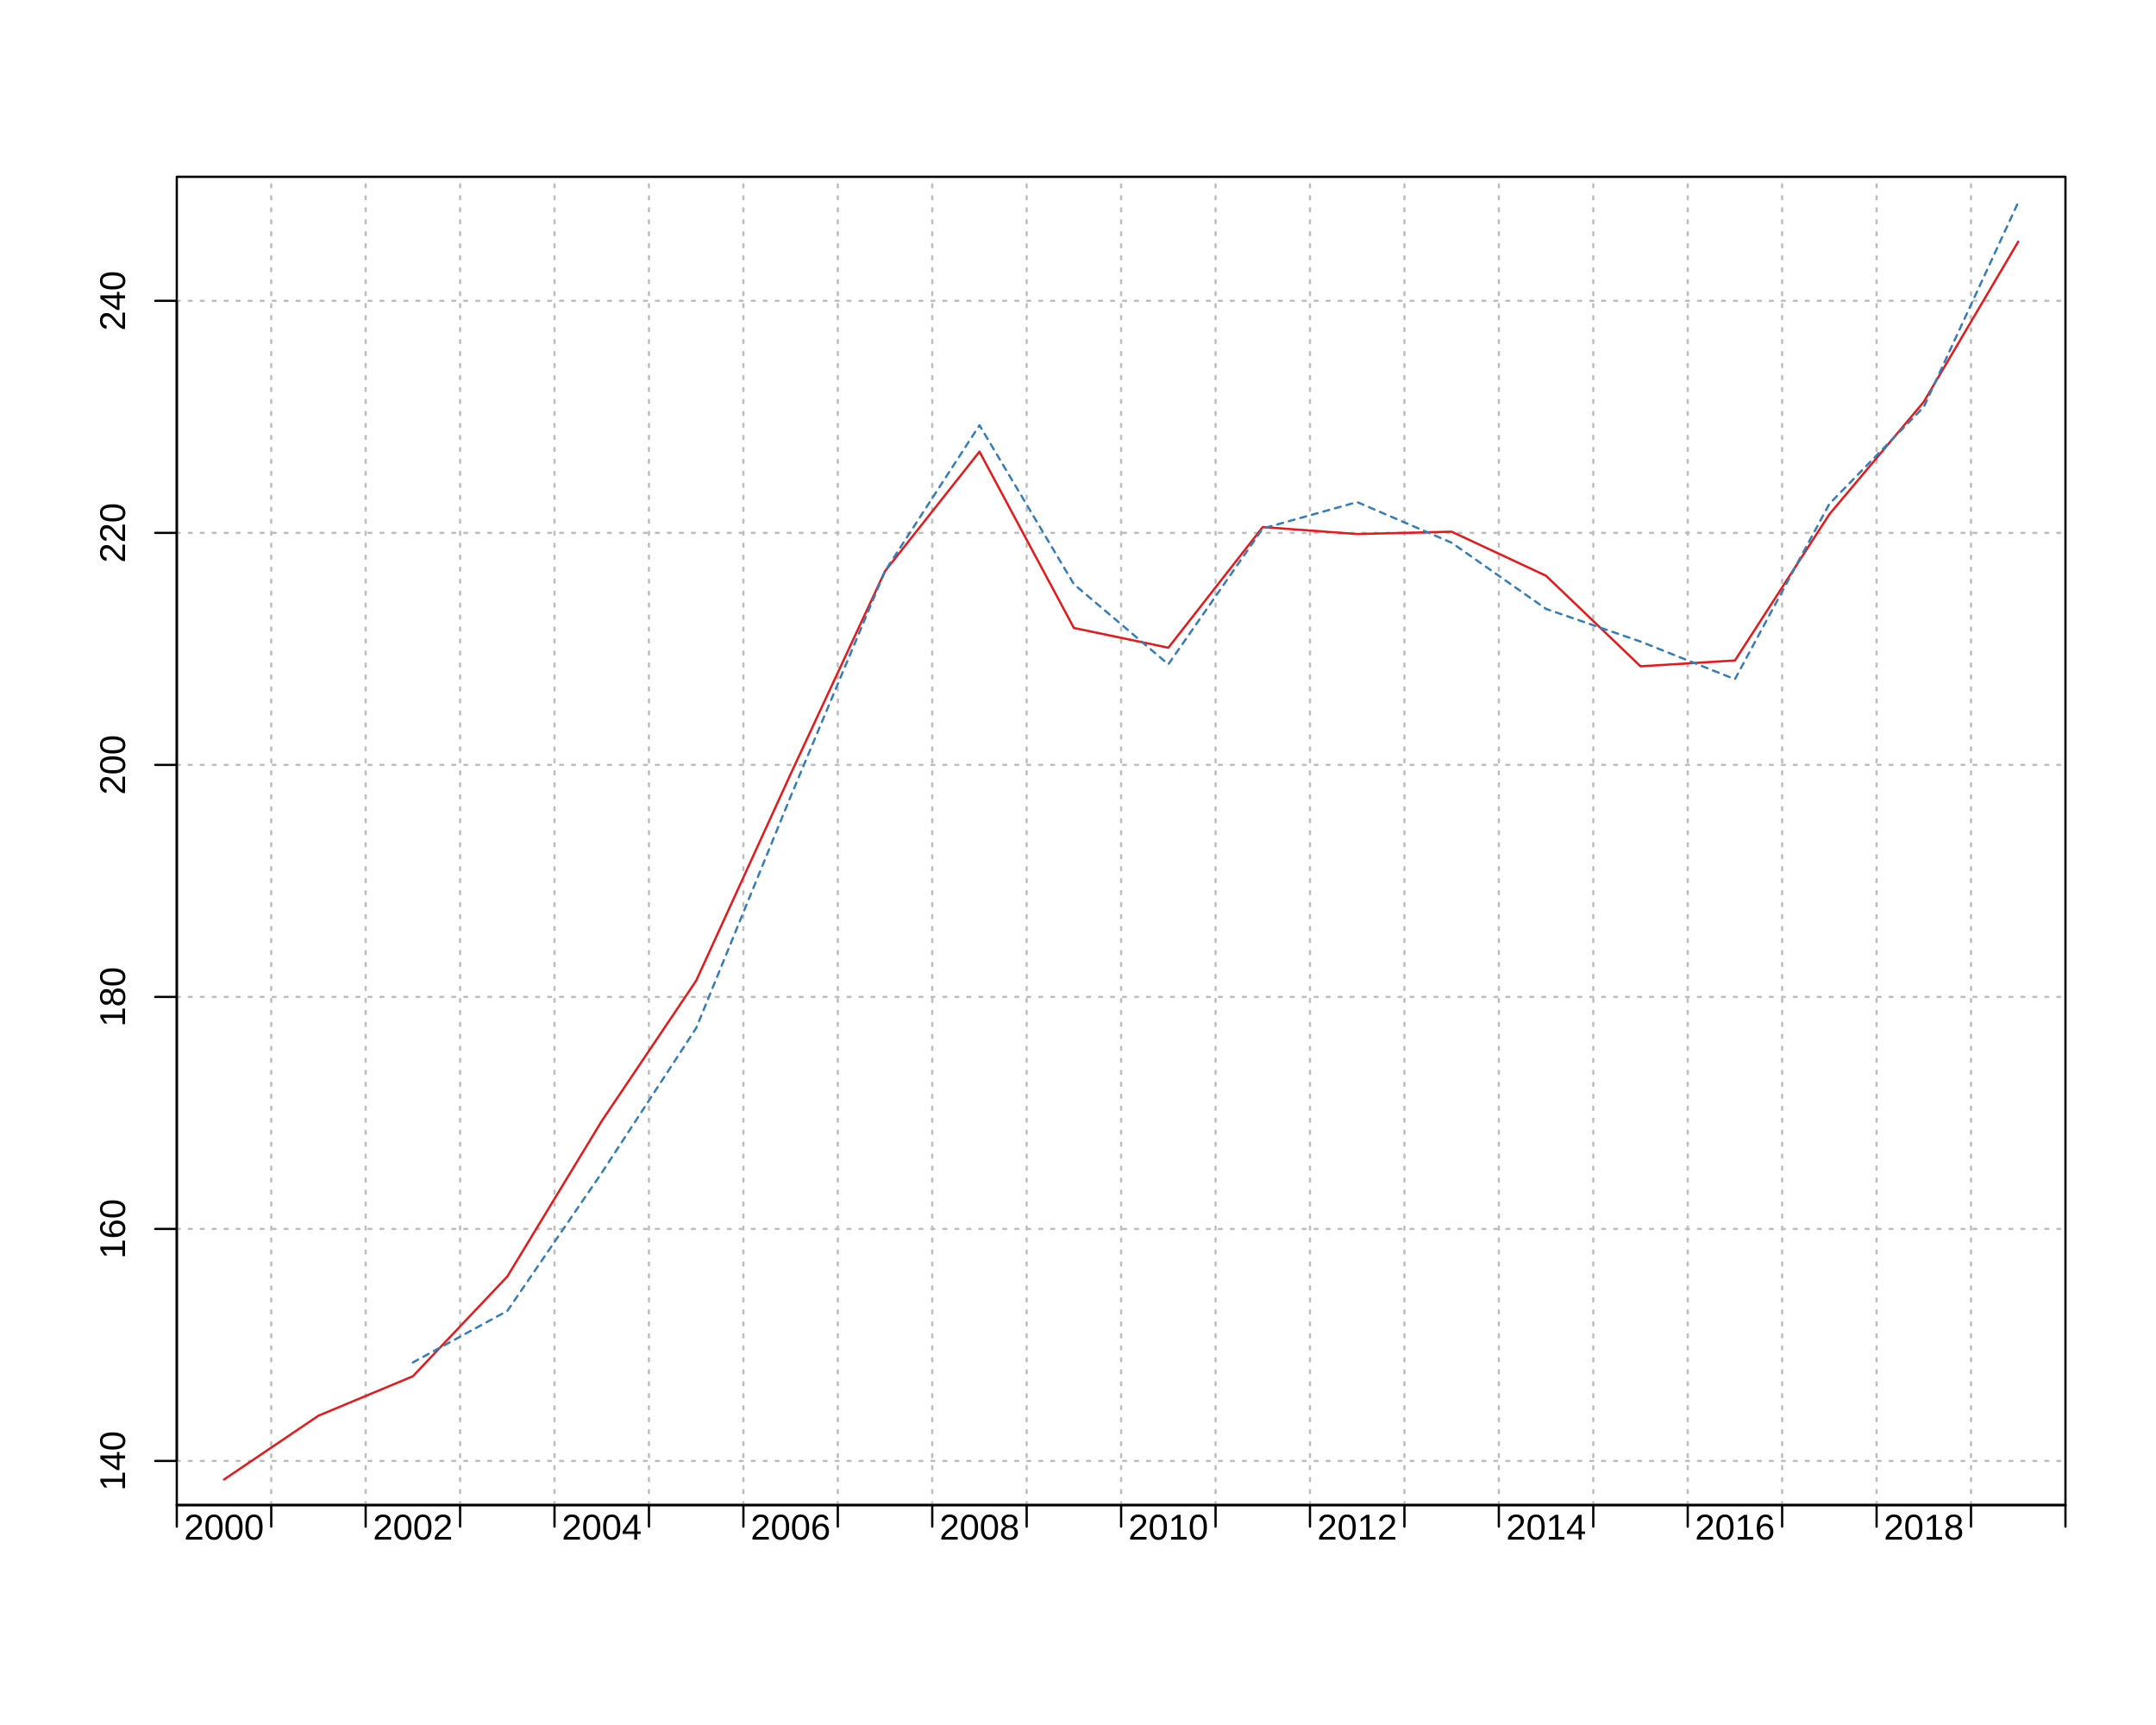
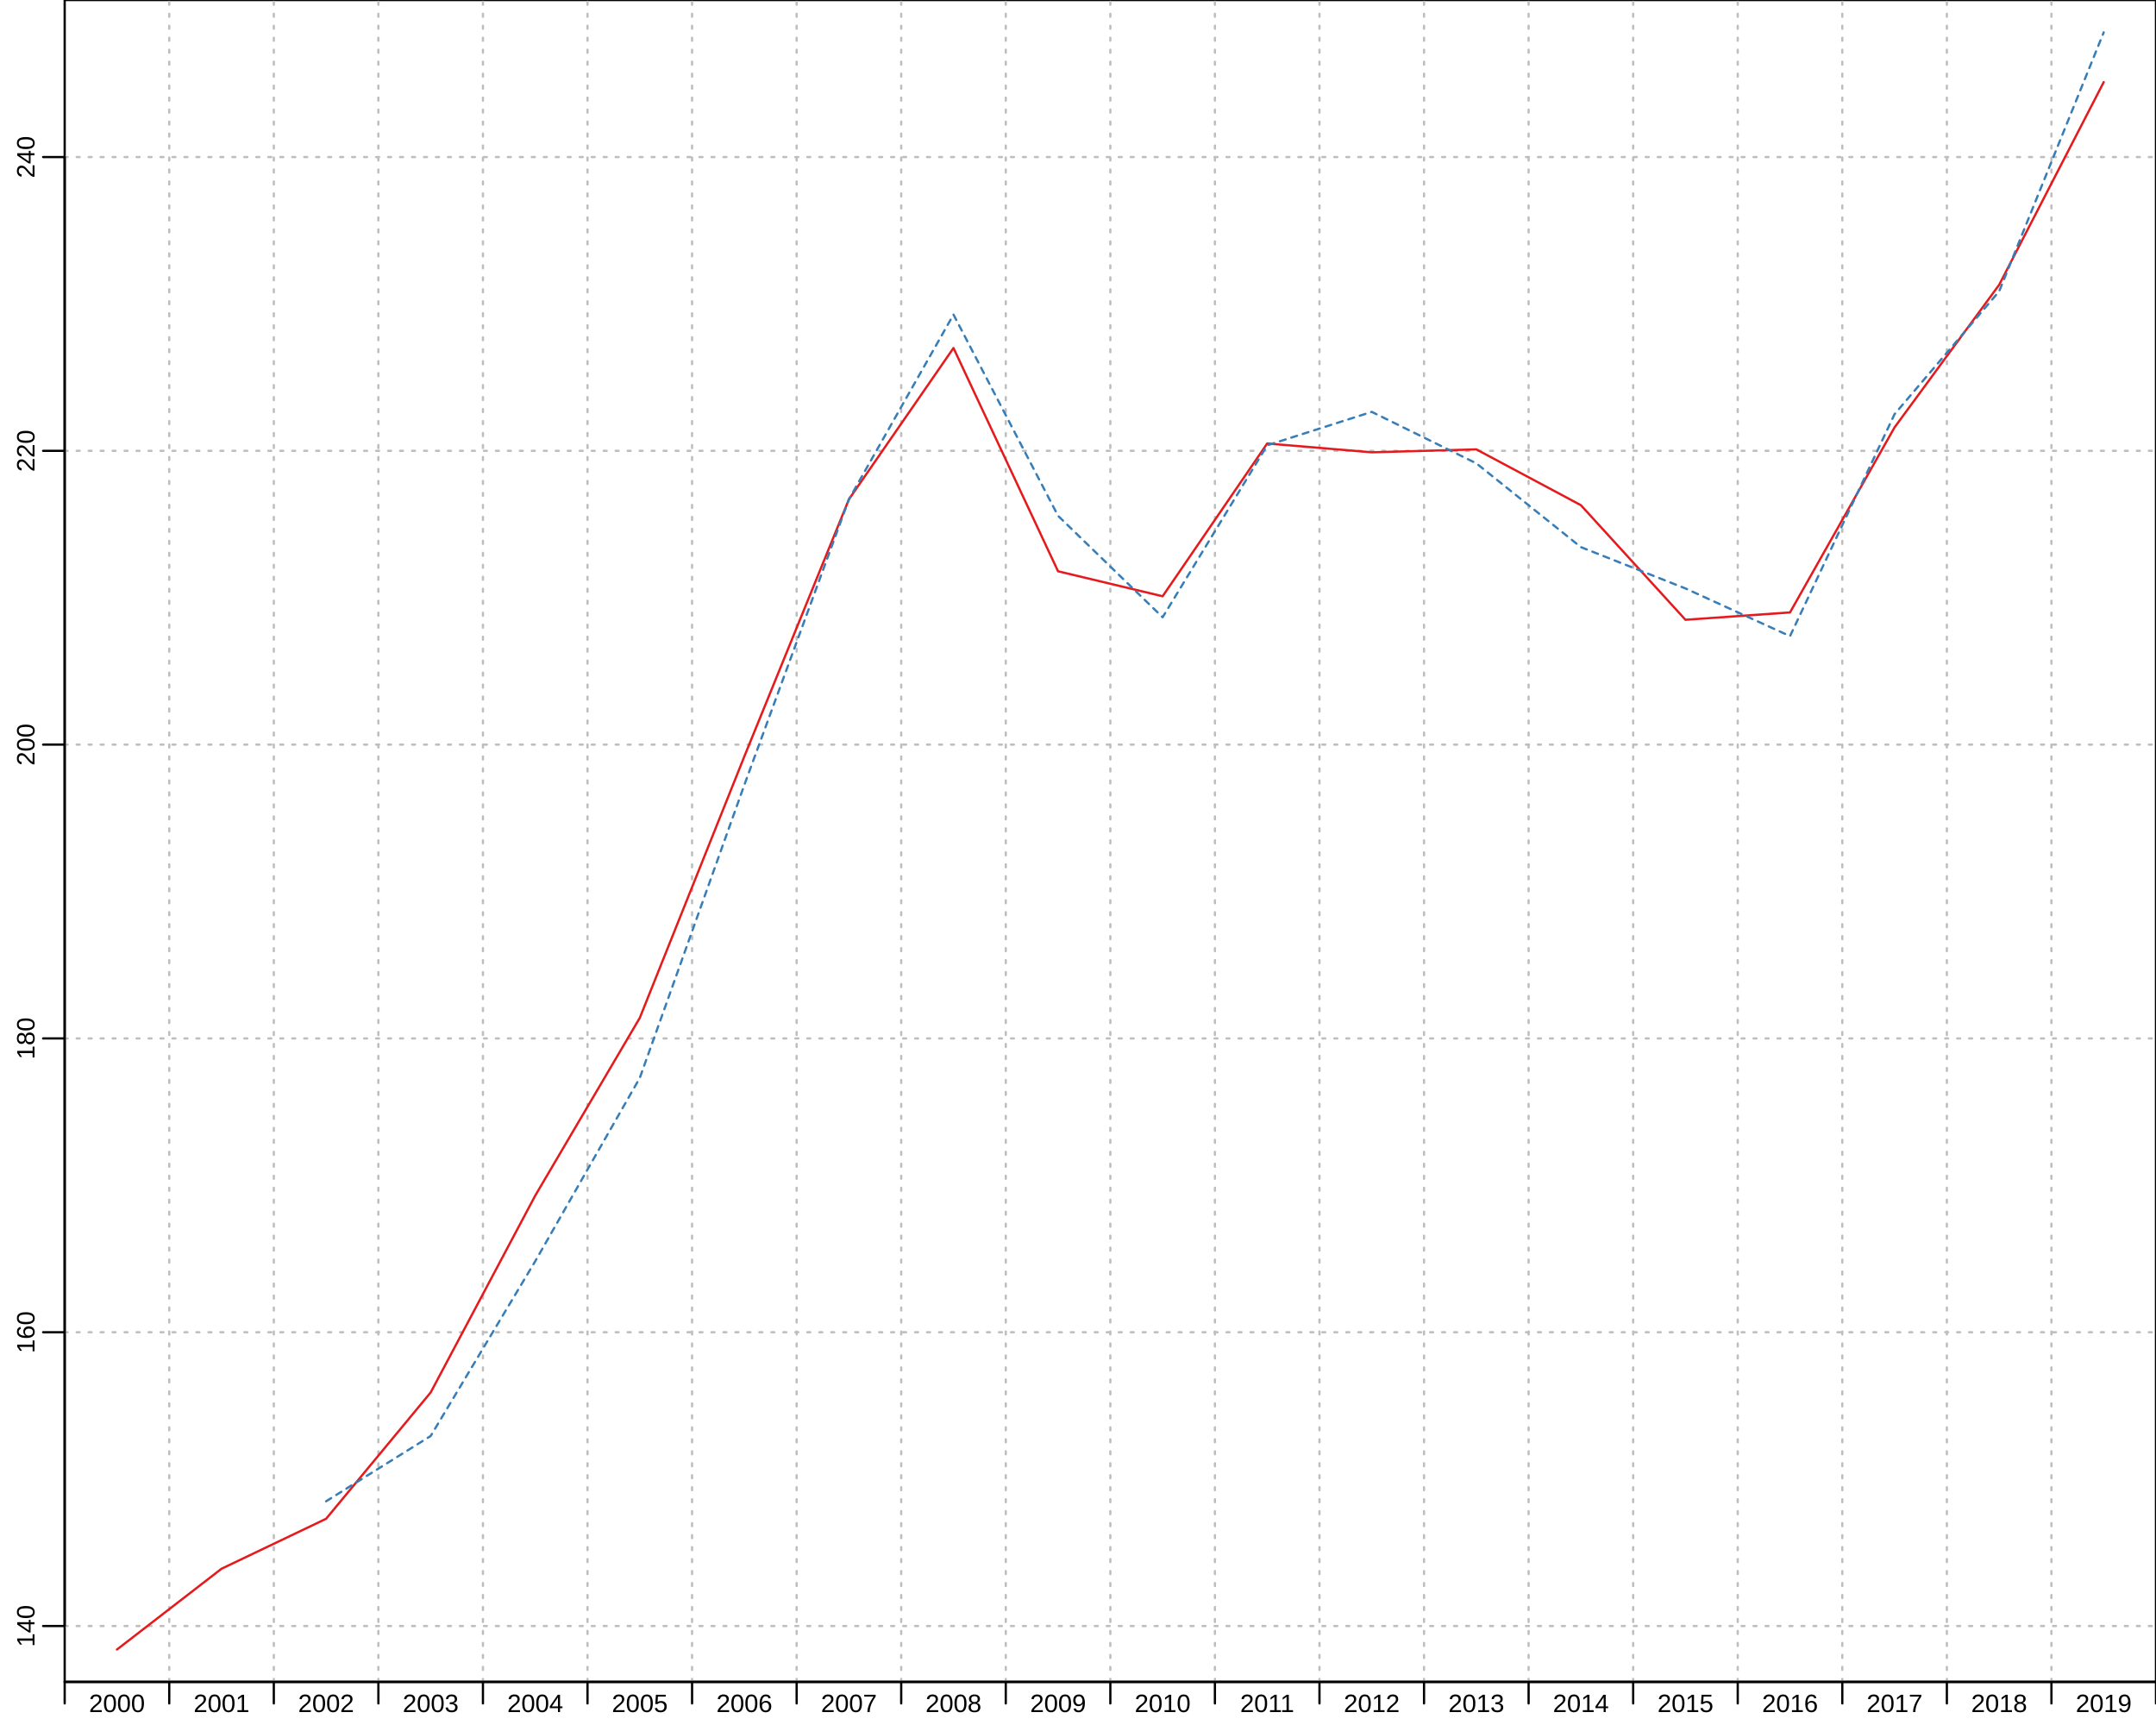
<svg xmlns="http://www.w3.org/2000/svg" viewBox="0 0 720.00 576.00">
  <defs>
    <style type="text/css">
    line, polyline, polygon, path, rect, circle {
      fill: none;
      stroke: #000000;
      stroke-linecap: round;
      stroke-linejoin: round;
      stroke-miterlimit: 10.00;
    }
  </style>
  </defs>
  <rect width="100%" height="100%" style="stroke: none; fill: #FFFFFF;" />
-   <polyline points="59.04,502.56 689.76,502.56 689.76,59.04 59.04,59.04 59.04,502.56 " style="stroke-width: 0.75;" />
+   <polyline points="21.60,561.60 720.00,561.60 720.00,0.00 21.60,0.00 21.60,561.60 " style="stroke-width: 0.75;" />
  <defs>
-     <clipPath id="cpNTkuMDR8Njg5Ljc2fDUwMi41Nnw1OS4wNA==">
-       <rect x="59.04" y="59.04" width="630.72" height="443.52" />
+     <clipPath id="cpMjEuNjB8NzIwLjAwfDU2MS42MHwwLjAw">
+       <rect x="21.60" y="0.00" width="698.40" height="561.60" />
    </clipPath>
  </defs>
-   <line x1="59.04" y1="487.83" x2="689.76" y2="487.83" style="stroke-width: 0.75; stroke: #BEBEBE; stroke-dasharray: 1.00,3.00;" clip-path="url(#cpNTkuMDR8Njg5Ljc2fDUwMi41Nnw1OS4wNA==)" />
-   <line x1="59.04" y1="410.36" x2="689.76" y2="410.36" style="stroke-width: 0.75; stroke: #BEBEBE; stroke-dasharray: 1.00,3.00;" clip-path="url(#cpNTkuMDR8Njg5Ljc2fDUwMi41Nnw1OS4wNA==)" />
-   <line x1="59.04" y1="332.88" x2="689.76" y2="332.88" style="stroke-width: 0.75; stroke: #BEBEBE; stroke-dasharray: 1.00,3.00;" clip-path="url(#cpNTkuMDR8Njg5Ljc2fDUwMi41Nnw1OS4wNA==)" />
-   <line x1="59.04" y1="255.40" x2="689.76" y2="255.40" style="stroke-width: 0.75; stroke: #BEBEBE; stroke-dasharray: 1.00,3.00;" clip-path="url(#cpNTkuMDR8Njg5Ljc2fDUwMi41Nnw1OS4wNA==)" />
-   <line x1="59.04" y1="177.93" x2="689.76" y2="177.93" style="stroke-width: 0.75; stroke: #BEBEBE; stroke-dasharray: 1.00,3.00;" clip-path="url(#cpNTkuMDR8Njg5Ljc2fDUwMi41Nnw1OS4wNA==)" />
-   <line x1="59.04" y1="100.45" x2="689.76" y2="100.45" style="stroke-width: 0.75; stroke: #BEBEBE; stroke-dasharray: 1.00,3.00;" clip-path="url(#cpNTkuMDR8Njg5Ljc2fDUwMi41Nnw1OS4wNA==)" />
-   <line x1="90.58" y1="502.56" x2="90.58" y2="59.04" style="stroke-width: 0.75; stroke: #BEBEBE; stroke-dasharray: 1.00,3.00;" clip-path="url(#cpNTkuMDR8Njg5Ljc2fDUwMi41Nnw1OS4wNA==)" />
-   <line x1="122.11" y1="502.56" x2="122.11" y2="59.04" style="stroke-width: 0.75; stroke: #BEBEBE; stroke-dasharray: 1.00,3.00;" clip-path="url(#cpNTkuMDR8Njg5Ljc2fDUwMi41Nnw1OS4wNA==)" />
-   <line x1="153.65" y1="502.56" x2="153.65" y2="59.04" style="stroke-width: 0.75; stroke: #BEBEBE; stroke-dasharray: 1.00,3.00;" clip-path="url(#cpNTkuMDR8Njg5Ljc2fDUwMi41Nnw1OS4wNA==)" />
-   <line x1="185.18" y1="502.56" x2="185.18" y2="59.04" style="stroke-width: 0.75; stroke: #BEBEBE; stroke-dasharray: 1.00,3.00;" clip-path="url(#cpNTkuMDR8Njg5Ljc2fDUwMi41Nnw1OS4wNA==)" />
-   <line x1="216.72" y1="502.56" x2="216.72" y2="59.04" style="stroke-width: 0.75; stroke: #BEBEBE; stroke-dasharray: 1.00,3.00;" clip-path="url(#cpNTkuMDR8Njg5Ljc2fDUwMi41Nnw1OS4wNA==)" />
-   <line x1="248.26" y1="502.56" x2="248.26" y2="59.04" style="stroke-width: 0.75; stroke: #BEBEBE; stroke-dasharray: 1.00,3.00;" clip-path="url(#cpNTkuMDR8Njg5Ljc2fDUwMi41Nnw1OS4wNA==)" />
-   <line x1="279.79" y1="502.56" x2="279.79" y2="59.04" style="stroke-width: 0.75; stroke: #BEBEBE; stroke-dasharray: 1.00,3.00;" clip-path="url(#cpNTkuMDR8Njg5Ljc2fDUwMi41Nnw1OS4wNA==)" />
-   <line x1="311.33" y1="502.56" x2="311.33" y2="59.04" style="stroke-width: 0.75; stroke: #BEBEBE; stroke-dasharray: 1.00,3.00;" clip-path="url(#cpNTkuMDR8Njg5Ljc2fDUwMi41Nnw1OS4wNA==)" />
-   <line x1="342.86" y1="502.56" x2="342.86" y2="59.04" style="stroke-width: 0.75; stroke: #BEBEBE; stroke-dasharray: 1.00,3.00;" clip-path="url(#cpNTkuMDR8Njg5Ljc2fDUwMi41Nnw1OS4wNA==)" />
-   <line x1="374.40" y1="502.56" x2="374.40" y2="59.04" style="stroke-width: 0.75; stroke: #BEBEBE; stroke-dasharray: 1.00,3.00;" clip-path="url(#cpNTkuMDR8Njg5Ljc2fDUwMi41Nnw1OS4wNA==)" />
-   <line x1="405.94" y1="502.56" x2="405.94" y2="59.04" style="stroke-width: 0.75; stroke: #BEBEBE; stroke-dasharray: 1.00,3.00;" clip-path="url(#cpNTkuMDR8Njg5Ljc2fDUwMi41Nnw1OS4wNA==)" />
-   <line x1="437.47" y1="502.56" x2="437.47" y2="59.04" style="stroke-width: 0.75; stroke: #BEBEBE; stroke-dasharray: 1.00,3.00;" clip-path="url(#cpNTkuMDR8Njg5Ljc2fDUwMi41Nnw1OS4wNA==)" />
-   <line x1="469.01" y1="502.56" x2="469.01" y2="59.04" style="stroke-width: 0.75; stroke: #BEBEBE; stroke-dasharray: 1.00,3.00;" clip-path="url(#cpNTkuMDR8Njg5Ljc2fDUwMi41Nnw1OS4wNA==)" />
-   <line x1="500.54" y1="502.56" x2="500.54" y2="59.04" style="stroke-width: 0.75; stroke: #BEBEBE; stroke-dasharray: 1.00,3.00;" clip-path="url(#cpNTkuMDR8Njg5Ljc2fDUwMi41Nnw1OS4wNA==)" />
-   <line x1="532.08" y1="502.56" x2="532.08" y2="59.04" style="stroke-width: 0.75; stroke: #BEBEBE; stroke-dasharray: 1.00,3.00;" clip-path="url(#cpNTkuMDR8Njg5Ljc2fDUwMi41Nnw1OS4wNA==)" />
-   <line x1="563.62" y1="502.56" x2="563.62" y2="59.04" style="stroke-width: 0.75; stroke: #BEBEBE; stroke-dasharray: 1.00,3.00;" clip-path="url(#cpNTkuMDR8Njg5Ljc2fDUwMi41Nnw1OS4wNA==)" />
-   <line x1="595.15" y1="502.56" x2="595.15" y2="59.04" style="stroke-width: 0.75; stroke: #BEBEBE; stroke-dasharray: 1.00,3.00;" clip-path="url(#cpNTkuMDR8Njg5Ljc2fDUwMi41Nnw1OS4wNA==)" />
-   <line x1="626.69" y1="502.56" x2="626.69" y2="59.04" style="stroke-width: 0.75; stroke: #BEBEBE; stroke-dasharray: 1.00,3.00;" clip-path="url(#cpNTkuMDR8Njg5Ljc2fDUwMi41Nnw1OS4wNA==)" />
-   <line x1="658.22" y1="502.56" x2="658.22" y2="59.04" style="stroke-width: 0.75; stroke: #BEBEBE; stroke-dasharray: 1.00,3.00;" clip-path="url(#cpNTkuMDR8Njg5Ljc2fDUwMi41Nnw1OS4wNA==)" />
-   <polyline points="74.81,494.03 106.34,472.72 137.88,459.55 169.42,426.24 200.95,374.33 232.49,327.46 264.02,258.50 295.56,190.71 327.10,150.81 358.63,209.69 390.17,216.28 421.70,175.99 453.24,178.32 484.78,177.54 516.31,192.26 547.85,222.48 579.38,220.54 610.92,171.73 642.46,134.16 673.99,80.70 " style="stroke-width: 0.75; stroke: #E41A1C;" clip-path="url(#cpNTkuMDR8Njg5Ljc2fDUwMi41Nnw1OS4wNA==)" />
-   <polyline points="137.88,454.94 169.42,437.73 200.95,391.63 232.49,343.29 264.02,266.02 295.56,190.70 327.10,141.99 358.63,195.07 390.17,221.82 421.70,176.47 453.24,167.65 484.78,181.22 516.31,203.32 547.85,214.22 579.38,226.79 610.92,168.25 642.46,135.87 673.99,67.57 " style="stroke-width: 0.75; stroke: #377EB8; stroke-dasharray: 2.00,2.00;" clip-path="url(#cpNTkuMDR8Njg5Ljc2fDUwMi41Nnw1OS4wNA==)" />
+   <line x1="21.60" y1="542.95" x2="720.00" y2="542.95" style="stroke-width: 0.75; stroke: #BEBEBE; stroke-dasharray: 1.00,3.00;" clip-path="url(#cpMjEuNjB8NzIwLjAwfDU2MS42MHwwLjAw)" />
+   <line x1="21.60" y1="444.85" x2="720.00" y2="444.85" style="stroke-width: 0.75; stroke: #BEBEBE; stroke-dasharray: 1.00,3.00;" clip-path="url(#cpMjEuNjB8NzIwLjAwfDU2MS42MHwwLjAw)" />
+   <line x1="21.60" y1="346.75" x2="720.00" y2="346.75" style="stroke-width: 0.75; stroke: #BEBEBE; stroke-dasharray: 1.00,3.00;" clip-path="url(#cpMjEuNjB8NzIwLjAwfDU2MS42MHwwLjAw)" />
+   <line x1="21.60" y1="248.64" x2="720.00" y2="248.64" style="stroke-width: 0.75; stroke: #BEBEBE; stroke-dasharray: 1.00,3.00;" clip-path="url(#cpMjEuNjB8NzIwLjAwfDU2MS42MHwwLjAw)" />
+   <line x1="21.60" y1="150.54" x2="720.00" y2="150.54" style="stroke-width: 0.75; stroke: #BEBEBE; stroke-dasharray: 1.00,3.00;" clip-path="url(#cpMjEuNjB8NzIwLjAwfDU2MS42MHwwLjAw)" />
+   <line x1="21.60" y1="52.44" x2="720.00" y2="52.44" style="stroke-width: 0.75; stroke: #BEBEBE; stroke-dasharray: 1.00,3.00;" clip-path="url(#cpMjEuNjB8NzIwLjAwfDU2MS42MHwwLjAw)" />
+   <line x1="56.52" y1="561.60" x2="56.52" y2="0.00" style="stroke-width: 0.75; stroke: #BEBEBE; stroke-dasharray: 1.00,3.00;" clip-path="url(#cpMjEuNjB8NzIwLjAwfDU2MS42MHwwLjAw)" />
+   <line x1="91.44" y1="561.60" x2="91.44" y2="0.00" style="stroke-width: 0.75; stroke: #BEBEBE; stroke-dasharray: 1.00,3.00;" clip-path="url(#cpMjEuNjB8NzIwLjAwfDU2MS42MHwwLjAw)" />
+   <line x1="126.36" y1="561.60" x2="126.36" y2="0.00" style="stroke-width: 0.75; stroke: #BEBEBE; stroke-dasharray: 1.00,3.00;" clip-path="url(#cpMjEuNjB8NzIwLjAwfDU2MS42MHwwLjAw)" />
+   <line x1="161.28" y1="561.60" x2="161.28" y2="0.00" style="stroke-width: 0.75; stroke: #BEBEBE; stroke-dasharray: 1.00,3.00;" clip-path="url(#cpMjEuNjB8NzIwLjAwfDU2MS42MHwwLjAw)" />
+   <line x1="196.20" y1="561.60" x2="196.20" y2="0.00" style="stroke-width: 0.75; stroke: #BEBEBE; stroke-dasharray: 1.00,3.00;" clip-path="url(#cpMjEuNjB8NzIwLjAwfDU2MS42MHwwLjAw)" />
+   <line x1="231.12" y1="561.60" x2="231.12" y2="0.00" style="stroke-width: 0.75; stroke: #BEBEBE; stroke-dasharray: 1.00,3.00;" clip-path="url(#cpMjEuNjB8NzIwLjAwfDU2MS42MHwwLjAw)" />
+   <line x1="266.04" y1="561.60" x2="266.04" y2="0.00" style="stroke-width: 0.75; stroke: #BEBEBE; stroke-dasharray: 1.00,3.00;" clip-path="url(#cpMjEuNjB8NzIwLjAwfDU2MS42MHwwLjAw)" />
+   <line x1="300.96" y1="561.60" x2="300.96" y2="0.00" style="stroke-width: 0.75; stroke: #BEBEBE; stroke-dasharray: 1.00,3.00;" clip-path="url(#cpMjEuNjB8NzIwLjAwfDU2MS42MHwwLjAw)" />
+   <line x1="335.88" y1="561.60" x2="335.88" y2="0.00" style="stroke-width: 0.75; stroke: #BEBEBE; stroke-dasharray: 1.00,3.00;" clip-path="url(#cpMjEuNjB8NzIwLjAwfDU2MS42MHwwLjAw)" />
+   <line x1="370.80" y1="561.60" x2="370.80" y2="0.00" style="stroke-width: 0.75; stroke: #BEBEBE; stroke-dasharray: 1.00,3.00;" clip-path="url(#cpMjEuNjB8NzIwLjAwfDU2MS42MHwwLjAw)" />
+   <line x1="405.72" y1="561.60" x2="405.72" y2="0.00" style="stroke-width: 0.75; stroke: #BEBEBE; stroke-dasharray: 1.00,3.00;" clip-path="url(#cpMjEuNjB8NzIwLjAwfDU2MS42MHwwLjAw)" />
+   <line x1="440.64" y1="561.60" x2="440.64" y2="0.00" style="stroke-width: 0.75; stroke: #BEBEBE; stroke-dasharray: 1.00,3.00;" clip-path="url(#cpMjEuNjB8NzIwLjAwfDU2MS42MHwwLjAw)" />
+   <line x1="475.56" y1="561.60" x2="475.56" y2="0.00" style="stroke-width: 0.75; stroke: #BEBEBE; stroke-dasharray: 1.00,3.00;" clip-path="url(#cpMjEuNjB8NzIwLjAwfDU2MS42MHwwLjAw)" />
+   <line x1="510.48" y1="561.60" x2="510.48" y2="0.00" style="stroke-width: 0.75; stroke: #BEBEBE; stroke-dasharray: 1.00,3.00;" clip-path="url(#cpMjEuNjB8NzIwLjAwfDU2MS42MHwwLjAw)" />
+   <line x1="545.40" y1="561.60" x2="545.40" y2="0.00" style="stroke-width: 0.75; stroke: #BEBEBE; stroke-dasharray: 1.00,3.00;" clip-path="url(#cpMjEuNjB8NzIwLjAwfDU2MS42MHwwLjAw)" />
+   <line x1="580.32" y1="561.60" x2="580.32" y2="0.00" style="stroke-width: 0.75; stroke: #BEBEBE; stroke-dasharray: 1.00,3.00;" clip-path="url(#cpMjEuNjB8NzIwLjAwfDU2MS42MHwwLjAw)" />
+   <line x1="615.24" y1="561.60" x2="615.24" y2="0.00" style="stroke-width: 0.75; stroke: #BEBEBE; stroke-dasharray: 1.00,3.00;" clip-path="url(#cpMjEuNjB8NzIwLjAwfDU2MS42MHwwLjAw)" />
+   <line x1="650.16" y1="561.60" x2="650.16" y2="0.00" style="stroke-width: 0.75; stroke: #BEBEBE; stroke-dasharray: 1.00,3.00;" clip-path="url(#cpMjEuNjB8NzIwLjAwfDU2MS42MHwwLjAw)" />
+   <line x1="685.08" y1="561.60" x2="685.08" y2="0.00" style="stroke-width: 0.75; stroke: #BEBEBE; stroke-dasharray: 1.00,3.00;" clip-path="url(#cpMjEuNjB8NzIwLjAwfDU2MS42MHwwLjAw)" />
+   <polyline points="39.06,550.80 73.98,523.82 108.90,507.14 143.82,464.96 178.74,399.23 213.66,339.88 248.58,252.57 283.50,166.73 318.42,116.21 353.34,190.76 388.26,199.10 423.18,148.09 458.10,151.03 493.02,150.05 527.94,168.69 562.86,206.95 597.78,204.50 632.70,142.69 667.62,95.11 702.54,27.42 " style="stroke-width: 0.75; stroke: #E41A1C;" clip-path="url(#cpMjEuNjB8NzIwLjAwfDU2MS42MHwwLjAw)" />
+   <polyline points="108.90,501.30 143.82,479.50 178.74,421.14 213.66,359.93 248.58,262.08 283.50,166.72 318.42,105.04 353.34,172.24 388.26,206.11 423.18,148.70 458.10,137.53 493.02,154.71 527.94,182.69 562.86,196.49 597.78,212.41 632.70,138.28 667.62,97.28 702.54,10.80 " style="stroke-width: 0.75; stroke: #377EB8; stroke-dasharray: 2.00,2.00;" clip-path="url(#cpMjEuNjB8NzIwLjAwfDU2MS42MHwwLjAw)" />
  <defs>
    <clipPath id="cpMC4wMHw3MjAuMDB8NTc2LjAwfDAuMDA=">
      <rect x="0.00" y="0.00" width="720.00" height="576.00" />
    </clipPath>
  </defs>
-   <line x1="59.04" y1="487.83" x2="59.04" y2="100.45" style="stroke-width: 0.75;" clip-path="url(#cpMC4wMHw3MjAuMDB8NTc2LjAwfDAuMDA=)" />
-   <line x1="59.04" y1="487.83" x2="51.84" y2="487.83" style="stroke-width: 0.75;" clip-path="url(#cpMC4wMHw3MjAuMDB8NTc2LjAwfDAuMDA=)" />
-   <line x1="59.04" y1="410.36" x2="51.84" y2="410.36" style="stroke-width: 0.75;" clip-path="url(#cpMC4wMHw3MjAuMDB8NTc2LjAwfDAuMDA=)" />
-   <line x1="59.04" y1="332.88" x2="51.84" y2="332.88" style="stroke-width: 0.75;" clip-path="url(#cpMC4wMHw3MjAuMDB8NTc2LjAwfDAuMDA=)" />
-   <line x1="59.04" y1="255.40" x2="51.84" y2="255.40" style="stroke-width: 0.75;" clip-path="url(#cpMC4wMHw3MjAuMDB8NTc2LjAwfDAuMDA=)" />
-   <line x1="59.04" y1="177.93" x2="51.84" y2="177.93" style="stroke-width: 0.75;" clip-path="url(#cpMC4wMHw3MjAuMDB8NTc2LjAwfDAuMDA=)" />
-   <line x1="59.04" y1="100.45" x2="51.84" y2="100.45" style="stroke-width: 0.75;" clip-path="url(#cpMC4wMHw3MjAuMDB8NTc2LjAwfDAuMDA=)" />
+   <line x1="21.60" y1="542.95" x2="21.60" y2="52.44" style="stroke-width: 0.75;" clip-path="url(#cpMC4wMHw3MjAuMDB8NTc2LjAwfDAuMDA=)" />
+   <line x1="21.60" y1="542.95" x2="14.40" y2="542.95" style="stroke-width: 0.75;" clip-path="url(#cpMC4wMHw3MjAuMDB8NTc2LjAwfDAuMDA=)" />
+   <line x1="21.60" y1="444.85" x2="14.40" y2="444.85" style="stroke-width: 0.75;" clip-path="url(#cpMC4wMHw3MjAuMDB8NTc2LjAwfDAuMDA=)" />
+   <line x1="21.60" y1="346.75" x2="14.40" y2="346.75" style="stroke-width: 0.75;" clip-path="url(#cpMC4wMHw3MjAuMDB8NTc2LjAwfDAuMDA=)" />
+   <line x1="21.60" y1="248.64" x2="14.40" y2="248.64" style="stroke-width: 0.75;" clip-path="url(#cpMC4wMHw3MjAuMDB8NTc2LjAwfDAuMDA=)" />
+   <line x1="21.60" y1="150.54" x2="14.40" y2="150.54" style="stroke-width: 0.75;" clip-path="url(#cpMC4wMHw3MjAuMDB8NTc2LjAwfDAuMDA=)" />
+   <line x1="21.60" y1="52.44" x2="14.40" y2="52.44" style="stroke-width: 0.75;" clip-path="url(#cpMC4wMHw3MjAuMDB8NTc2LjAwfDAuMDA=)" />
  <g clip-path="url(#cpMC4wMHw3MjAuMDB8NTc2LjAwfDAuMDA=)">
-     <text transform="translate(41.76,497.84) rotate(-90)" style="font-size: 12.00px; font-family: Liberation Sans;" textLength="20.02px" lengthAdjust="spacingAndGlyphs">140</text>
+     <text transform="translate(11.52,549.96) rotate(-90)" style="font-size: 8.40px; font-family: Liberation Sans;" textLength="14.02px" lengthAdjust="spacingAndGlyphs">140</text>
  </g>
  <g clip-path="url(#cpMC4wMHw3MjAuMDB8NTc2LjAwfDAuMDA=)">
-     <text transform="translate(41.76,420.36) rotate(-90)" style="font-size: 12.00px; font-family: Liberation Sans;" textLength="20.02px" lengthAdjust="spacingAndGlyphs">160</text>
+     <text transform="translate(11.52,451.86) rotate(-90)" style="font-size: 8.40px; font-family: Liberation Sans;" textLength="14.02px" lengthAdjust="spacingAndGlyphs">160</text>
  </g>
  <g clip-path="url(#cpMC4wMHw3MjAuMDB8NTc2LjAwfDAuMDA=)">
-     <text transform="translate(41.76,342.89) rotate(-90)" style="font-size: 12.00px; font-family: Liberation Sans;" textLength="20.02px" lengthAdjust="spacingAndGlyphs">180</text>
+     <text transform="translate(11.52,353.75) rotate(-90)" style="font-size: 8.40px; font-family: Liberation Sans;" textLength="14.02px" lengthAdjust="spacingAndGlyphs">180</text>
  </g>
  <g clip-path="url(#cpMC4wMHw3MjAuMDB8NTc2LjAwfDAuMDA=)">
-     <text transform="translate(41.76,265.41) rotate(-90)" style="font-size: 12.00px; font-family: Liberation Sans;" textLength="20.02px" lengthAdjust="spacingAndGlyphs">200</text>
+     <text transform="translate(11.52,255.65) rotate(-90)" style="font-size: 8.40px; font-family: Liberation Sans;" textLength="14.02px" lengthAdjust="spacingAndGlyphs">200</text>
  </g>
  <g clip-path="url(#cpMC4wMHw3MjAuMDB8NTc2LjAwfDAuMDA=)">
-     <text transform="translate(41.76,187.94) rotate(-90)" style="font-size: 12.00px; font-family: Liberation Sans;" textLength="20.02px" lengthAdjust="spacingAndGlyphs">220</text>
+     <text transform="translate(11.52,157.55) rotate(-90)" style="font-size: 8.40px; font-family: Liberation Sans;" textLength="14.02px" lengthAdjust="spacingAndGlyphs">220</text>
  </g>
  <g clip-path="url(#cpMC4wMHw3MjAuMDB8NTc2LjAwfDAuMDA=)">
-     <text transform="translate(41.76,110.46) rotate(-90)" style="font-size: 12.00px; font-family: Liberation Sans;" textLength="20.02px" lengthAdjust="spacingAndGlyphs">240</text>
+     <text transform="translate(11.52,59.45) rotate(-90)" style="font-size: 8.40px; font-family: Liberation Sans;" textLength="14.02px" lengthAdjust="spacingAndGlyphs">240</text>
  </g>
-   <line x1="59.04" y1="502.56" x2="689.76" y2="502.56" style="stroke-width: 0.75;" clip-path="url(#cpMC4wMHw3MjAuMDB8NTc2LjAwfDAuMDA=)" />
-   <line x1="59.04" y1="502.56" x2="59.04" y2="509.76" style="stroke-width: 0.75;" clip-path="url(#cpMC4wMHw3MjAuMDB8NTc2LjAwfDAuMDA=)" />
-   <line x1="90.58" y1="502.56" x2="90.58" y2="509.76" style="stroke-width: 0.75;" clip-path="url(#cpMC4wMHw3MjAuMDB8NTc2LjAwfDAuMDA=)" />
-   <line x1="122.11" y1="502.56" x2="122.11" y2="509.76" style="stroke-width: 0.75;" clip-path="url(#cpMC4wMHw3MjAuMDB8NTc2LjAwfDAuMDA=)" />
-   <line x1="153.65" y1="502.56" x2="153.65" y2="509.76" style="stroke-width: 0.75;" clip-path="url(#cpMC4wMHw3MjAuMDB8NTc2LjAwfDAuMDA=)" />
-   <line x1="185.18" y1="502.56" x2="185.18" y2="509.76" style="stroke-width: 0.75;" clip-path="url(#cpMC4wMHw3MjAuMDB8NTc2LjAwfDAuMDA=)" />
-   <line x1="216.72" y1="502.56" x2="216.72" y2="509.76" style="stroke-width: 0.75;" clip-path="url(#cpMC4wMHw3MjAuMDB8NTc2LjAwfDAuMDA=)" />
-   <line x1="248.26" y1="502.56" x2="248.26" y2="509.76" style="stroke-width: 0.75;" clip-path="url(#cpMC4wMHw3MjAuMDB8NTc2LjAwfDAuMDA=)" />
-   <line x1="279.79" y1="502.56" x2="279.79" y2="509.76" style="stroke-width: 0.75;" clip-path="url(#cpMC4wMHw3MjAuMDB8NTc2LjAwfDAuMDA=)" />
-   <line x1="311.33" y1="502.56" x2="311.33" y2="509.76" style="stroke-width: 0.75;" clip-path="url(#cpMC4wMHw3MjAuMDB8NTc2LjAwfDAuMDA=)" />
-   <line x1="342.86" y1="502.56" x2="342.86" y2="509.76" style="stroke-width: 0.75;" clip-path="url(#cpMC4wMHw3MjAuMDB8NTc2LjAwfDAuMDA=)" />
-   <line x1="374.40" y1="502.56" x2="374.40" y2="509.76" style="stroke-width: 0.75;" clip-path="url(#cpMC4wMHw3MjAuMDB8NTc2LjAwfDAuMDA=)" />
-   <line x1="405.94" y1="502.56" x2="405.94" y2="509.76" style="stroke-width: 0.75;" clip-path="url(#cpMC4wMHw3MjAuMDB8NTc2LjAwfDAuMDA=)" />
-   <line x1="437.47" y1="502.56" x2="437.47" y2="509.76" style="stroke-width: 0.75;" clip-path="url(#cpMC4wMHw3MjAuMDB8NTc2LjAwfDAuMDA=)" />
-   <line x1="469.01" y1="502.56" x2="469.01" y2="509.76" style="stroke-width: 0.75;" clip-path="url(#cpMC4wMHw3MjAuMDB8NTc2LjAwfDAuMDA=)" />
-   <line x1="500.54" y1="502.56" x2="500.54" y2="509.76" style="stroke-width: 0.75;" clip-path="url(#cpMC4wMHw3MjAuMDB8NTc2LjAwfDAuMDA=)" />
-   <line x1="532.08" y1="502.56" x2="532.08" y2="509.76" style="stroke-width: 0.75;" clip-path="url(#cpMC4wMHw3MjAuMDB8NTc2LjAwfDAuMDA=)" />
-   <line x1="563.62" y1="502.56" x2="563.62" y2="509.76" style="stroke-width: 0.75;" clip-path="url(#cpMC4wMHw3MjAuMDB8NTc2LjAwfDAuMDA=)" />
-   <line x1="595.15" y1="502.56" x2="595.15" y2="509.76" style="stroke-width: 0.75;" clip-path="url(#cpMC4wMHw3MjAuMDB8NTc2LjAwfDAuMDA=)" />
-   <line x1="626.69" y1="502.56" x2="626.69" y2="509.76" style="stroke-width: 0.75;" clip-path="url(#cpMC4wMHw3MjAuMDB8NTc2LjAwfDAuMDA=)" />
-   <line x1="658.22" y1="502.56" x2="658.22" y2="509.76" style="stroke-width: 0.75;" clip-path="url(#cpMC4wMHw3MjAuMDB8NTc2LjAwfDAuMDA=)" />
-   <line x1="689.76" y1="502.56" x2="689.76" y2="509.76" style="stroke-width: 0.75;" clip-path="url(#cpMC4wMHw3MjAuMDB8NTc2LjAwfDAuMDA=)" />
+   <line x1="21.60" y1="561.60" x2="720.00" y2="561.60" style="stroke-width: 0.75;" clip-path="url(#cpMC4wMHw3MjAuMDB8NTc2LjAwfDAuMDA=)" />
+   <line x1="21.60" y1="561.60" x2="21.60" y2="568.80" style="stroke-width: 0.75;" clip-path="url(#cpMC4wMHw3MjAuMDB8NTc2LjAwfDAuMDA=)" />
+   <line x1="56.52" y1="561.60" x2="56.52" y2="568.80" style="stroke-width: 0.75;" clip-path="url(#cpMC4wMHw3MjAuMDB8NTc2LjAwfDAuMDA=)" />
+   <line x1="91.44" y1="561.60" x2="91.44" y2="568.80" style="stroke-width: 0.75;" clip-path="url(#cpMC4wMHw3MjAuMDB8NTc2LjAwfDAuMDA=)" />
+   <line x1="126.36" y1="561.60" x2="126.36" y2="568.80" style="stroke-width: 0.75;" clip-path="url(#cpMC4wMHw3MjAuMDB8NTc2LjAwfDAuMDA=)" />
+   <line x1="161.28" y1="561.60" x2="161.28" y2="568.80" style="stroke-width: 0.75;" clip-path="url(#cpMC4wMHw3MjAuMDB8NTc2LjAwfDAuMDA=)" />
+   <line x1="196.20" y1="561.60" x2="196.20" y2="568.80" style="stroke-width: 0.75;" clip-path="url(#cpMC4wMHw3MjAuMDB8NTc2LjAwfDAuMDA=)" />
+   <line x1="231.12" y1="561.60" x2="231.12" y2="568.80" style="stroke-width: 0.75;" clip-path="url(#cpMC4wMHw3MjAuMDB8NTc2LjAwfDAuMDA=)" />
+   <line x1="266.04" y1="561.60" x2="266.04" y2="568.80" style="stroke-width: 0.75;" clip-path="url(#cpMC4wMHw3MjAuMDB8NTc2LjAwfDAuMDA=)" />
+   <line x1="300.96" y1="561.60" x2="300.96" y2="568.80" style="stroke-width: 0.75;" clip-path="url(#cpMC4wMHw3MjAuMDB8NTc2LjAwfDAuMDA=)" />
+   <line x1="335.88" y1="561.60" x2="335.88" y2="568.80" style="stroke-width: 0.75;" clip-path="url(#cpMC4wMHw3MjAuMDB8NTc2LjAwfDAuMDA=)" />
+   <line x1="370.80" y1="561.60" x2="370.80" y2="568.80" style="stroke-width: 0.75;" clip-path="url(#cpMC4wMHw3MjAuMDB8NTc2LjAwfDAuMDA=)" />
+   <line x1="405.72" y1="561.60" x2="405.72" y2="568.80" style="stroke-width: 0.75;" clip-path="url(#cpMC4wMHw3MjAuMDB8NTc2LjAwfDAuMDA=)" />
+   <line x1="440.64" y1="561.60" x2="440.64" y2="568.80" style="stroke-width: 0.75;" clip-path="url(#cpMC4wMHw3MjAuMDB8NTc2LjAwfDAuMDA=)" />
+   <line x1="475.56" y1="561.60" x2="475.56" y2="568.80" style="stroke-width: 0.75;" clip-path="url(#cpMC4wMHw3MjAuMDB8NTc2LjAwfDAuMDA=)" />
+   <line x1="510.48" y1="561.60" x2="510.48" y2="568.80" style="stroke-width: 0.75;" clip-path="url(#cpMC4wMHw3MjAuMDB8NTc2LjAwfDAuMDA=)" />
+   <line x1="545.40" y1="561.60" x2="545.40" y2="568.80" style="stroke-width: 0.75;" clip-path="url(#cpMC4wMHw3MjAuMDB8NTc2LjAwfDAuMDA=)" />
+   <line x1="580.32" y1="561.60" x2="580.32" y2="568.80" style="stroke-width: 0.75;" clip-path="url(#cpMC4wMHw3MjAuMDB8NTc2LjAwfDAuMDA=)" />
+   <line x1="615.24" y1="561.60" x2="615.24" y2="568.80" style="stroke-width: 0.75;" clip-path="url(#cpMC4wMHw3MjAuMDB8NTc2LjAwfDAuMDA=)" />
+   <line x1="650.16" y1="561.60" x2="650.16" y2="568.80" style="stroke-width: 0.75;" clip-path="url(#cpMC4wMHw3MjAuMDB8NTc2LjAwfDAuMDA=)" />
+   <line x1="685.08" y1="561.60" x2="685.08" y2="568.80" style="stroke-width: 0.75;" clip-path="url(#cpMC4wMHw3MjAuMDB8NTc2LjAwfDAuMDA=)" />
+   <line x1="720.00" y1="561.60" x2="720.00" y2="568.80" style="stroke-width: 0.75;" clip-path="url(#cpMC4wMHw3MjAuMDB8NTc2LjAwfDAuMDA=)" />
  <g clip-path="url(#cpMC4wMHw3MjAuMDB8NTc2LjAwfDAuMDA=)">
-     <text x="61.46" y="514.08" style="font-size: 12.00px; font-family: Liberation Sans;" textLength="26.69px" lengthAdjust="spacingAndGlyphs">2000</text>
+     <text x="29.72" y="571.68" style="font-size: 8.40px; font-family: Liberation Sans;" textLength="18.69px" lengthAdjust="spacingAndGlyphs">2000</text>
  </g>
  <g clip-path="url(#cpMC4wMHw3MjAuMDB8NTc2LjAwfDAuMDA=)">
-     <text x="124.54" y="514.08" style="font-size: 12.00px; font-family: Liberation Sans;" textLength="26.69px" lengthAdjust="spacingAndGlyphs">2002</text>
+     <text x="64.64" y="571.68" style="font-size: 8.40px; font-family: Liberation Sans;" textLength="18.69px" lengthAdjust="spacingAndGlyphs">2001</text>
  </g>
  <g clip-path="url(#cpMC4wMHw3MjAuMDB8NTc2LjAwfDAuMDA=)">
-     <text x="187.61" y="514.08" style="font-size: 12.00px; font-family: Liberation Sans;" textLength="26.69px" lengthAdjust="spacingAndGlyphs">2004</text>
+     <text x="99.56" y="571.68" style="font-size: 8.40px; font-family: Liberation Sans;" textLength="18.69px" lengthAdjust="spacingAndGlyphs">2002</text>
  </g>
  <g clip-path="url(#cpMC4wMHw3MjAuMDB8NTc2LjAwfDAuMDA=)">
-     <text x="250.68" y="514.08" style="font-size: 12.00px; font-family: Liberation Sans;" textLength="26.69px" lengthAdjust="spacingAndGlyphs">2006</text>
+     <text x="134.48" y="571.68" style="font-size: 8.40px; font-family: Liberation Sans;" textLength="18.69px" lengthAdjust="spacingAndGlyphs">2003</text>
  </g>
  <g clip-path="url(#cpMC4wMHw3MjAuMDB8NTc2LjAwfDAuMDA=)">
-     <text x="313.75" y="514.08" style="font-size: 12.00px; font-family: Liberation Sans;" textLength="26.69px" lengthAdjust="spacingAndGlyphs">2008</text>
+     <text x="169.40" y="571.68" style="font-size: 8.40px; font-family: Liberation Sans;" textLength="18.69px" lengthAdjust="spacingAndGlyphs">2004</text>
  </g>
  <g clip-path="url(#cpMC4wMHw3MjAuMDB8NTc2LjAwfDAuMDA=)">
-     <text x="376.82" y="514.08" style="font-size: 12.00px; font-family: Liberation Sans;" textLength="26.69px" lengthAdjust="spacingAndGlyphs">2010</text>
+     <text x="204.32" y="571.68" style="font-size: 8.40px; font-family: Liberation Sans;" textLength="18.69px" lengthAdjust="spacingAndGlyphs">2005</text>
  </g>
  <g clip-path="url(#cpMC4wMHw3MjAuMDB8NTc2LjAwfDAuMDA=)">
-     <text x="439.90" y="514.08" style="font-size: 12.00px; font-family: Liberation Sans;" textLength="26.69px" lengthAdjust="spacingAndGlyphs">2012</text>
+     <text x="239.24" y="571.68" style="font-size: 8.40px; font-family: Liberation Sans;" textLength="18.69px" lengthAdjust="spacingAndGlyphs">2006</text>
  </g>
  <g clip-path="url(#cpMC4wMHw3MjAuMDB8NTc2LjAwfDAuMDA=)">
-     <text x="502.97" y="514.08" style="font-size: 12.00px; font-family: Liberation Sans;" textLength="26.69px" lengthAdjust="spacingAndGlyphs">2014</text>
+     <text x="274.16" y="571.68" style="font-size: 8.40px; font-family: Liberation Sans;" textLength="18.69px" lengthAdjust="spacingAndGlyphs">2007</text>
  </g>
  <g clip-path="url(#cpMC4wMHw3MjAuMDB8NTc2LjAwfDAuMDA=)">
-     <text x="566.04" y="514.08" style="font-size: 12.00px; font-family: Liberation Sans;" textLength="26.69px" lengthAdjust="spacingAndGlyphs">2016</text>
+     <text x="309.08" y="571.68" style="font-size: 8.40px; font-family: Liberation Sans;" textLength="18.69px" lengthAdjust="spacingAndGlyphs">2008</text>
  </g>
  <g clip-path="url(#cpMC4wMHw3MjAuMDB8NTc2LjAwfDAuMDA=)">
-     <text x="629.11" y="514.08" style="font-size: 12.00px; font-family: Liberation Sans;" textLength="26.69px" lengthAdjust="spacingAndGlyphs">2018</text>
+     <text x="344.00" y="571.68" style="font-size: 8.40px; font-family: Liberation Sans;" textLength="18.69px" lengthAdjust="spacingAndGlyphs">2009</text>
+   </g>
+   <g clip-path="url(#cpMC4wMHw3MjAuMDB8NTc2LjAwfDAuMDA=)">
+     <text x="378.92" y="571.68" style="font-size: 8.40px; font-family: Liberation Sans;" textLength="18.69px" lengthAdjust="spacingAndGlyphs">2010</text>
+   </g>
+   <g clip-path="url(#cpMC4wMHw3MjAuMDB8NTc2LjAwfDAuMDA=)">
+     <text x="414.15" y="571.68" style="font-size: 8.40px; font-family: Liberation Sans;" textLength="18.06px" lengthAdjust="spacingAndGlyphs">2011</text>
+   </g>
+   <g clip-path="url(#cpMC4wMHw3MjAuMDB8NTc2LjAwfDAuMDA=)">
+     <text x="448.76" y="571.68" style="font-size: 8.40px; font-family: Liberation Sans;" textLength="18.69px" lengthAdjust="spacingAndGlyphs">2012</text>
+   </g>
+   <g clip-path="url(#cpMC4wMHw3MjAuMDB8NTc2LjAwfDAuMDA=)">
+     <text x="483.68" y="571.68" style="font-size: 8.40px; font-family: Liberation Sans;" textLength="18.69px" lengthAdjust="spacingAndGlyphs">2013</text>
+   </g>
+   <g clip-path="url(#cpMC4wMHw3MjAuMDB8NTc2LjAwfDAuMDA=)">
+     <text x="518.60" y="571.68" style="font-size: 8.40px; font-family: Liberation Sans;" textLength="18.69px" lengthAdjust="spacingAndGlyphs">2014</text>
+   </g>
+   <g clip-path="url(#cpMC4wMHw3MjAuMDB8NTc2LjAwfDAuMDA=)">
+     <text x="553.52" y="571.68" style="font-size: 8.40px; font-family: Liberation Sans;" textLength="18.69px" lengthAdjust="spacingAndGlyphs">2015</text>
+   </g>
+   <g clip-path="url(#cpMC4wMHw3MjAuMDB8NTc2LjAwfDAuMDA=)">
+     <text x="588.44" y="571.68" style="font-size: 8.40px; font-family: Liberation Sans;" textLength="18.69px" lengthAdjust="spacingAndGlyphs">2016</text>
+   </g>
+   <g clip-path="url(#cpMC4wMHw3MjAuMDB8NTc2LjAwfDAuMDA=)">
+     <text x="623.36" y="571.68" style="font-size: 8.40px; font-family: Liberation Sans;" textLength="18.69px" lengthAdjust="spacingAndGlyphs">2017</text>
+   </g>
+   <g clip-path="url(#cpMC4wMHw3MjAuMDB8NTc2LjAwfDAuMDA=)">
+     <text x="658.28" y="571.68" style="font-size: 8.40px; font-family: Liberation Sans;" textLength="18.69px" lengthAdjust="spacingAndGlyphs">2018</text>
+   </g>
+   <g clip-path="url(#cpMC4wMHw3MjAuMDB8NTc2LjAwfDAuMDA=)">
+     <text x="693.20" y="571.68" style="font-size: 8.40px; font-family: Liberation Sans;" textLength="18.69px" lengthAdjust="spacingAndGlyphs">2019</text>
  </g>
</svg>
